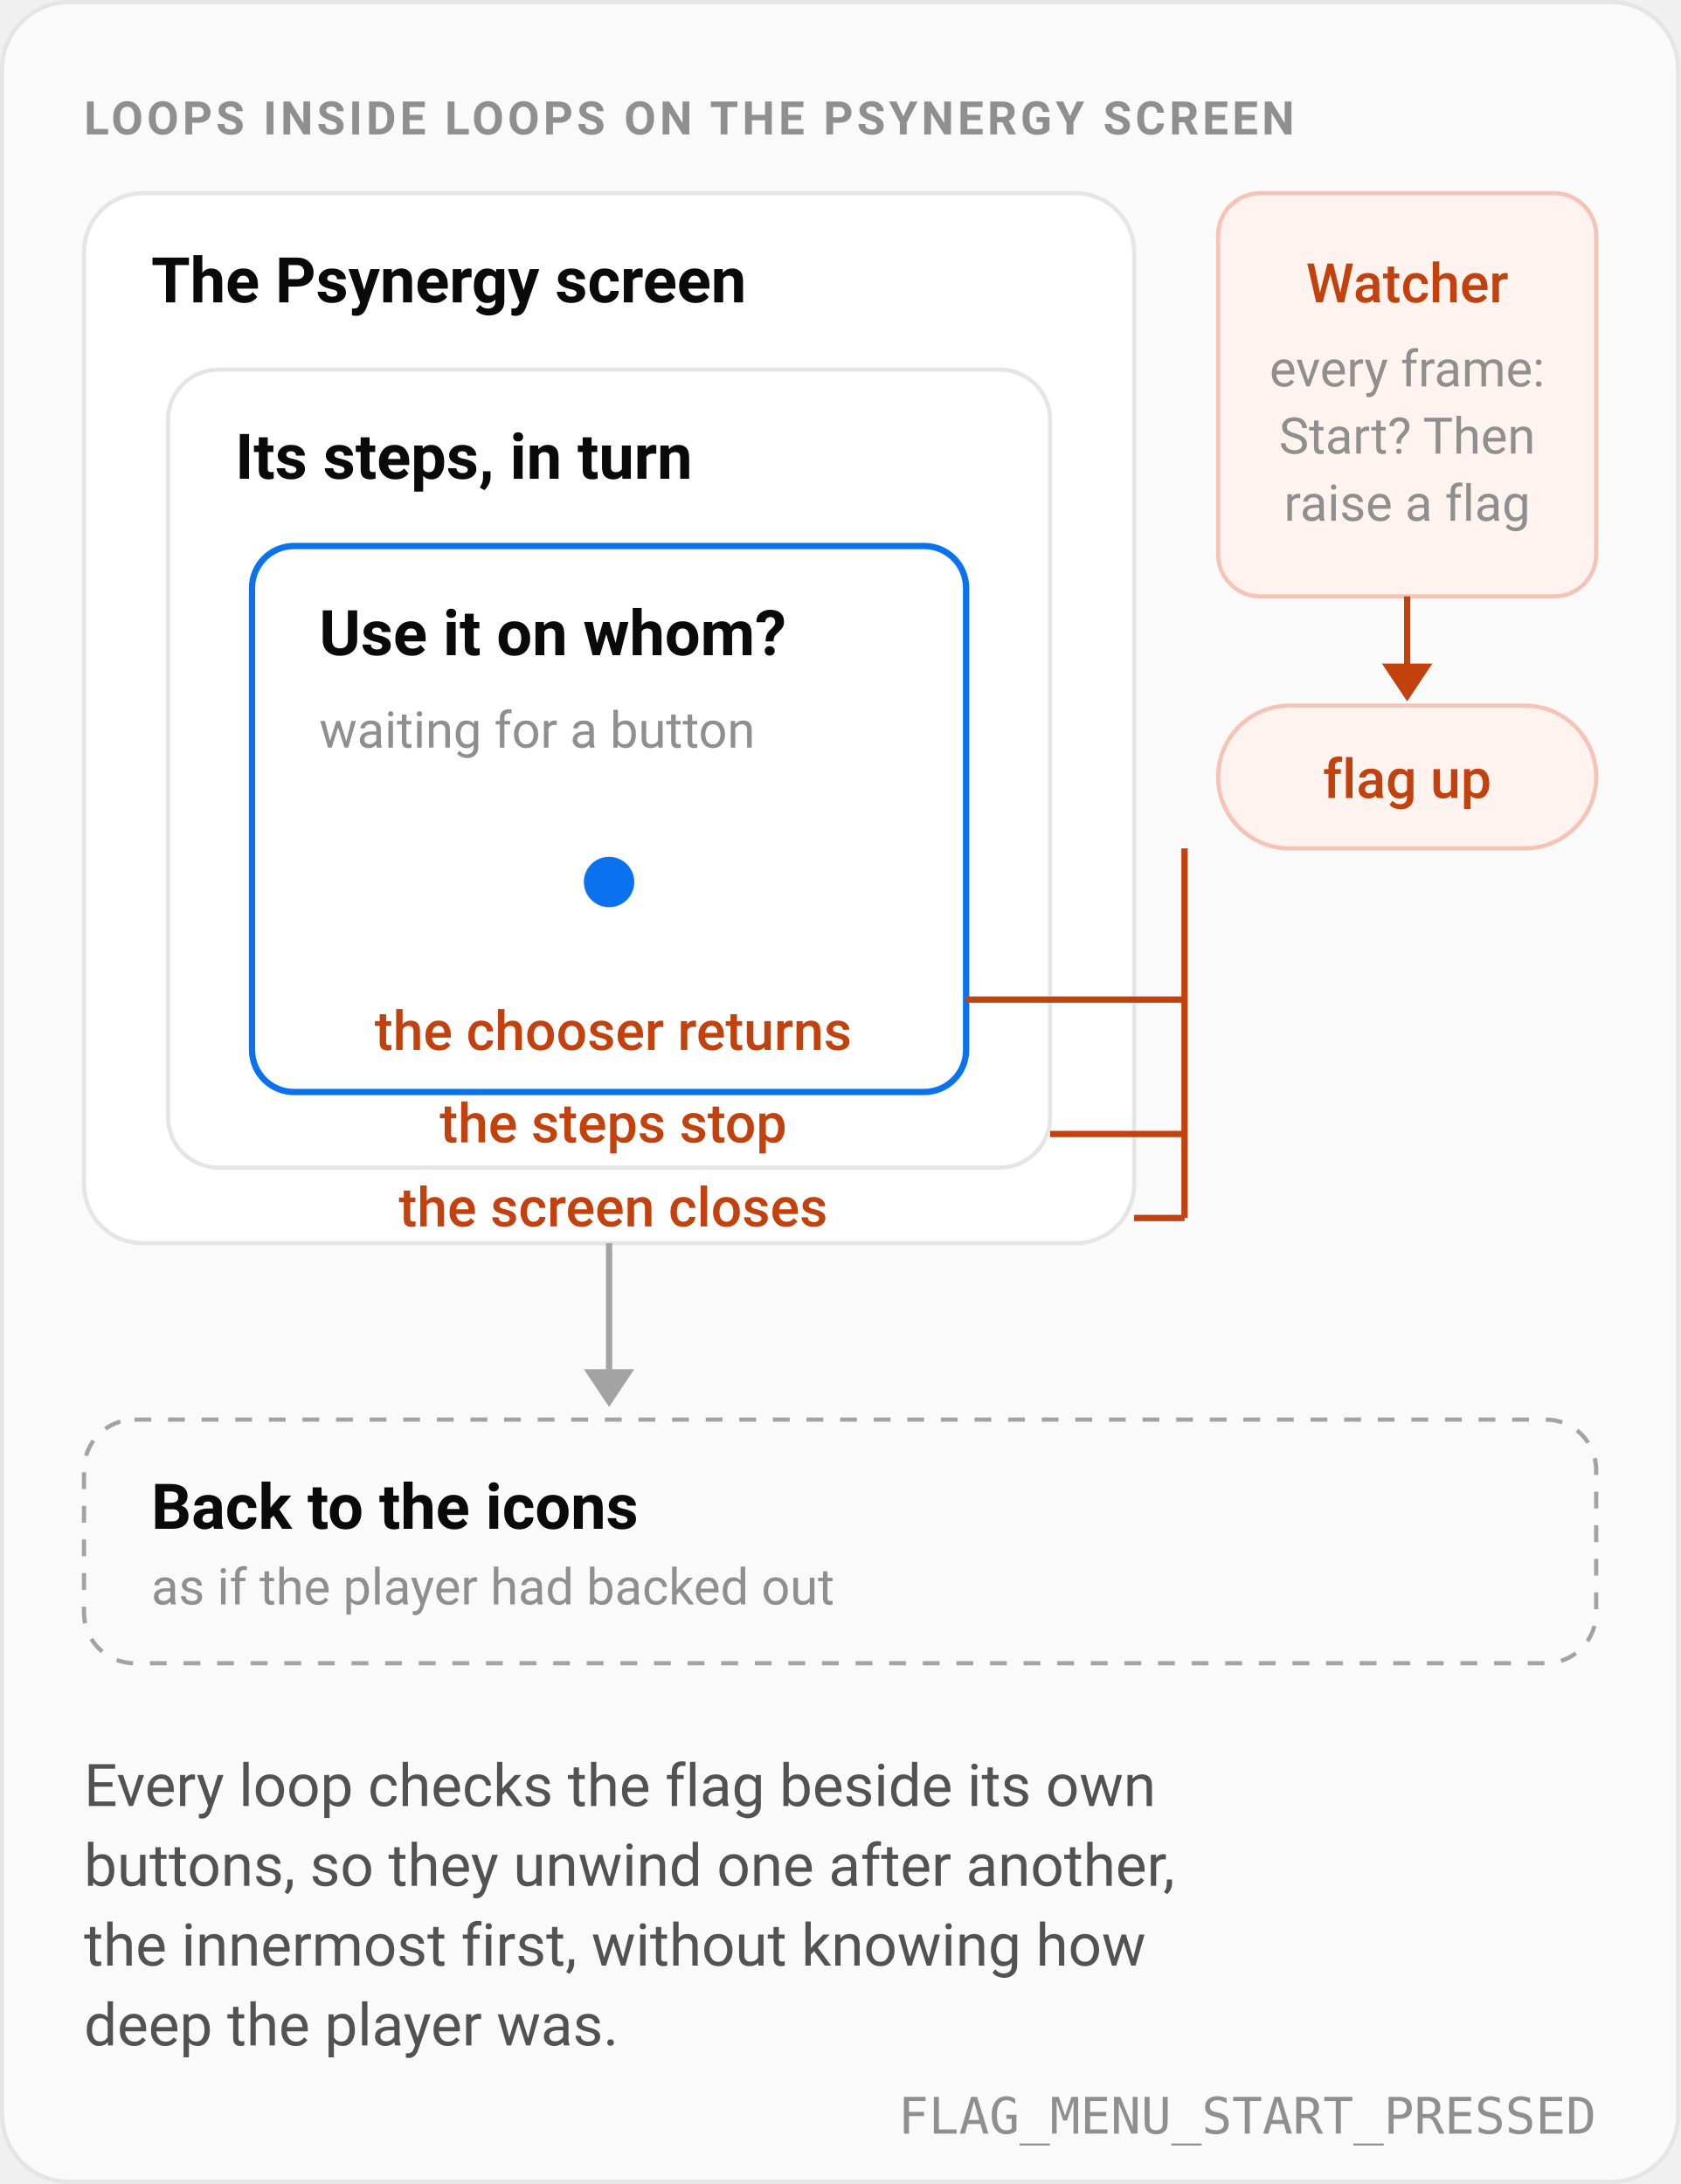
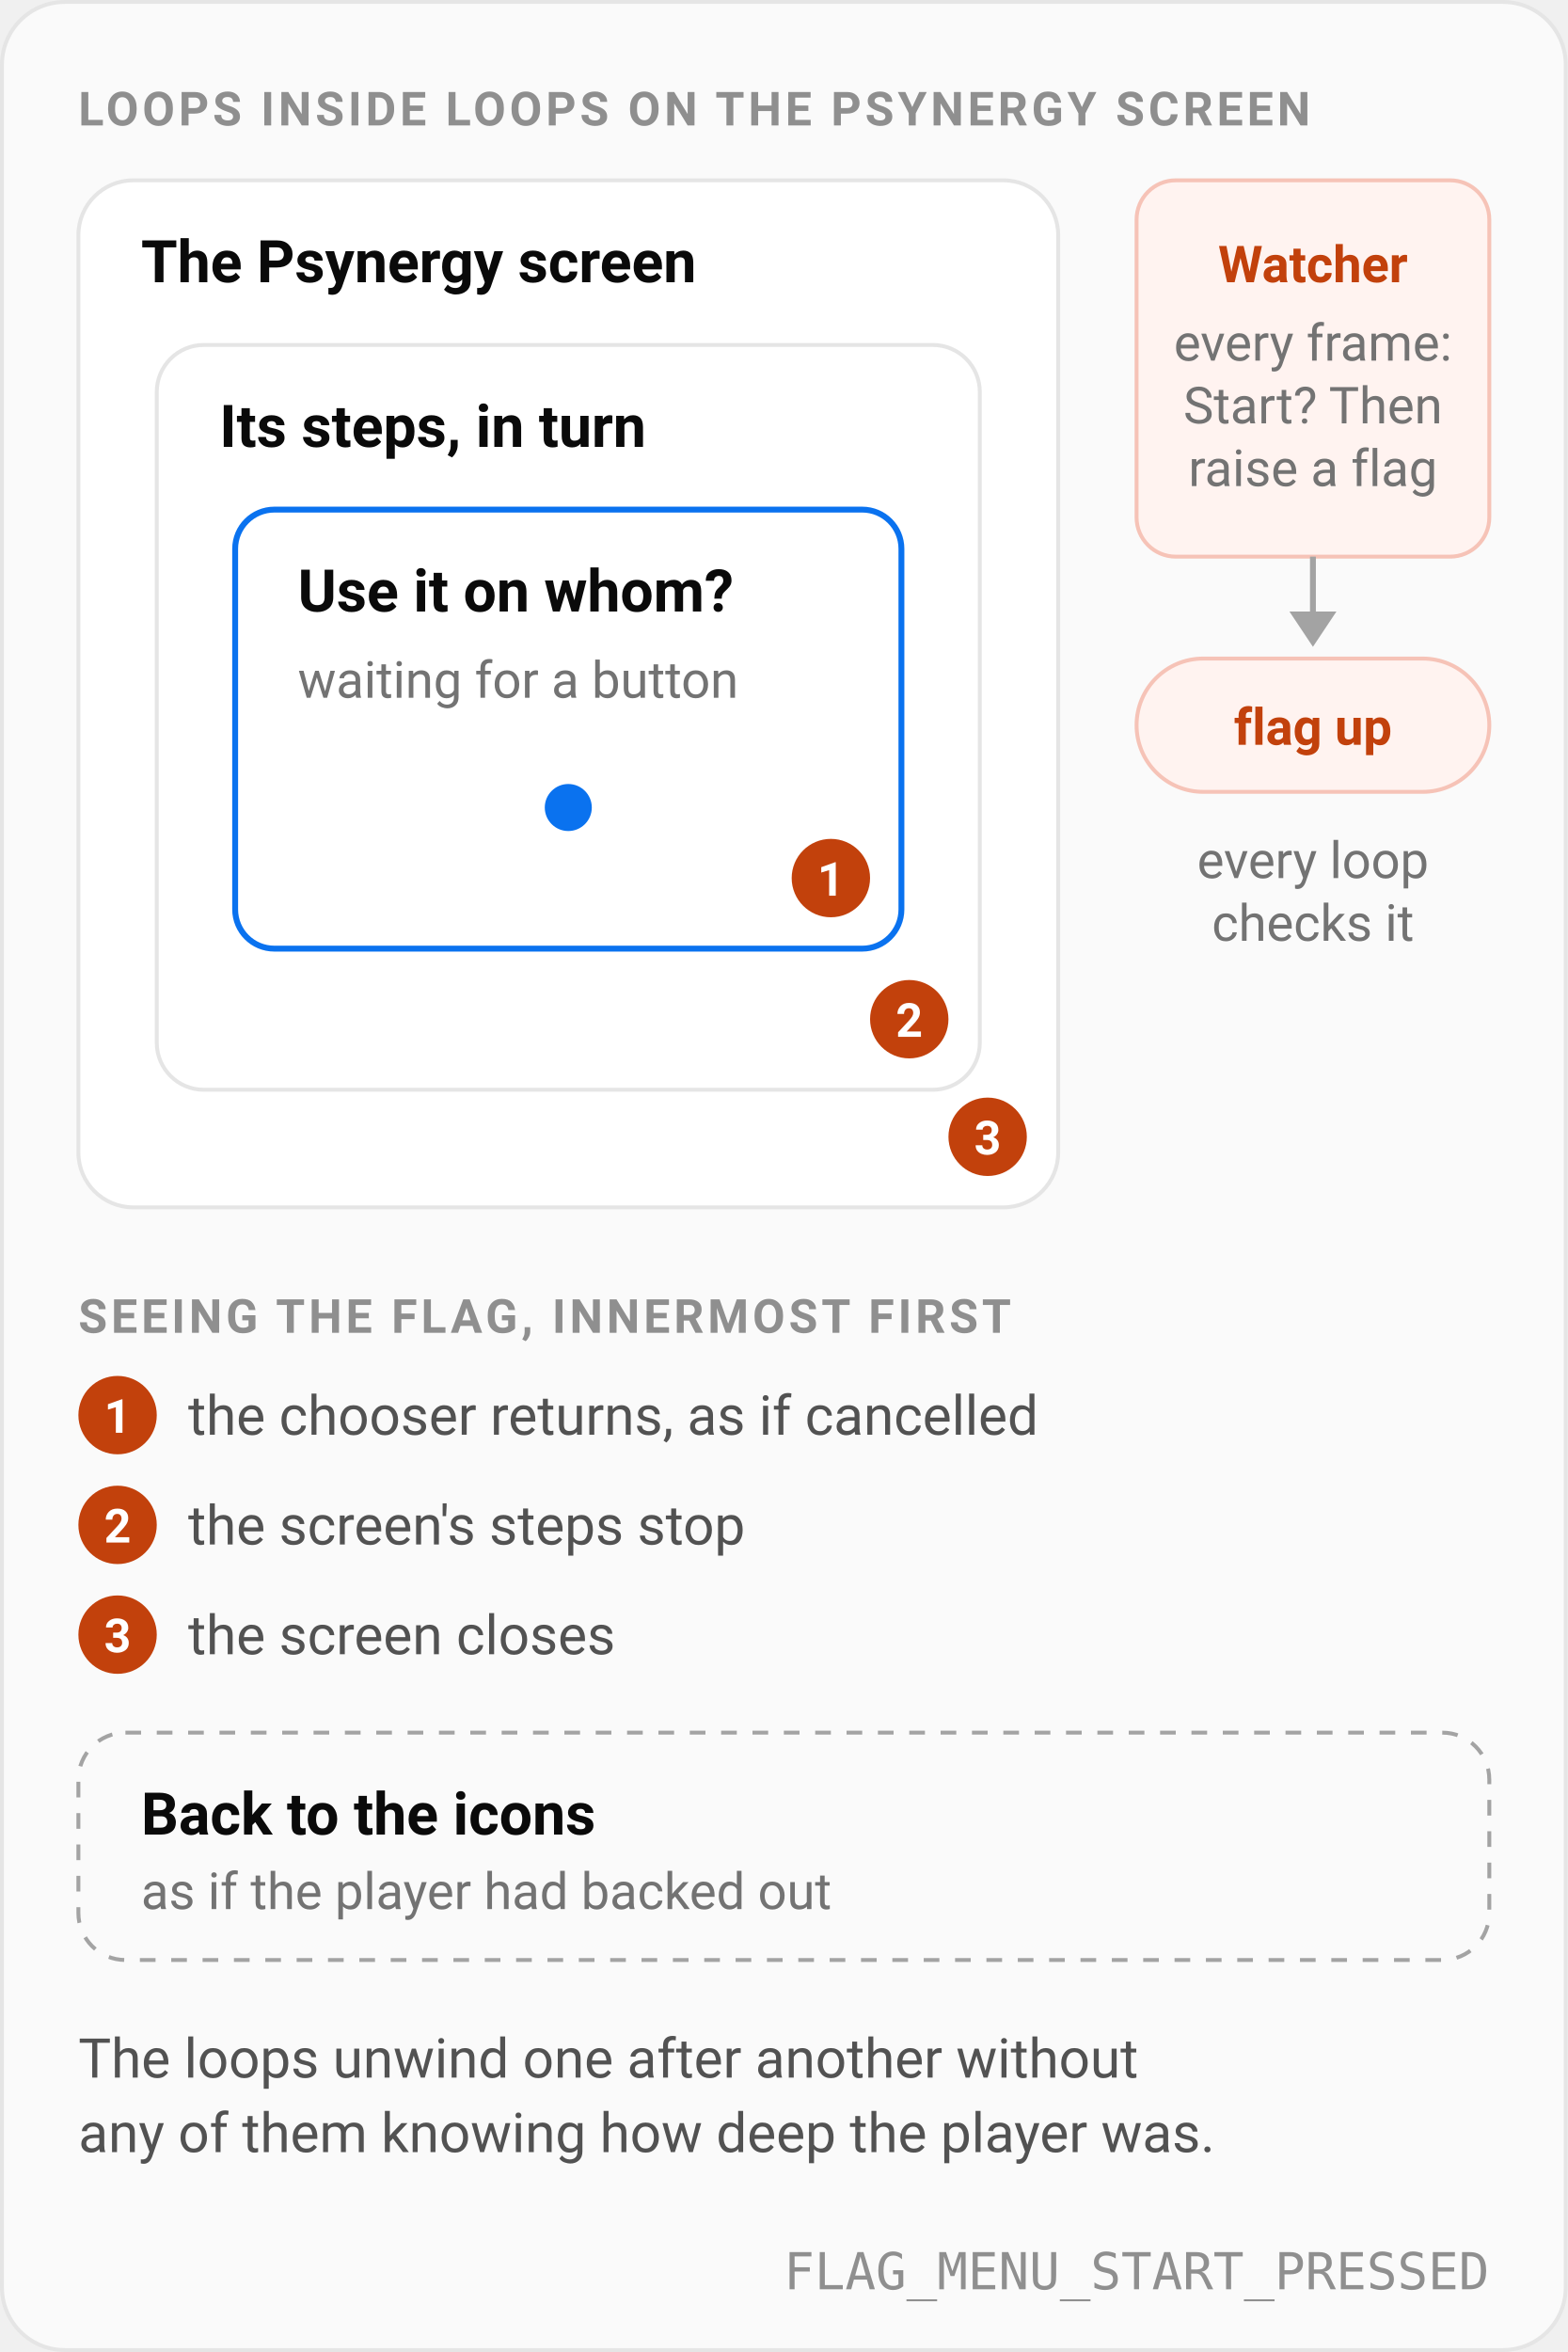
- <svg xmlns="http://www.w3.org/2000/svg" width="480" viewBox="0 0 400 520" role="img" aria-labelledby="title desc">
+ <svg xmlns="http://www.w3.org/2000/svg" width="480" viewBox="0 0 400 600" role="img" aria-labelledby="title desc">
  <style>
    .panel { fill: #fafafa; stroke: #e5e5e5; }
    .card { fill: #ffffff; stroke: #e5e5e5; }
    .card-accent { fill: #ffffff; stroke: #0a72ef; stroke-width: 1.5; }
    .card-exit { fill: #fafafa; stroke: #a3a3a3; stroke-dasharray: 4 4; }
    .chip-exit { fill: #fff3f0; stroke: #f6c3b7; }
+     .badge { fill: #c2410c; }
+     .bn { fill: #ffffff; font: 700 12px ui-sans-serif, system-ui, -apple-system, "Segoe UI", Roboto, sans-serif; }
    .h2 { fill: #0a0a0a; font: 600 15px ui-sans-serif, system-ui, -apple-system, "Segoe UI", Roboto, sans-serif; }
    .p { fill: #525252; font: 400 14px ui-sans-serif, system-ui, -apple-system, "Segoe UI", Roboto, sans-serif; }
-     .small { fill: #8f8f8f; font: 400 12px ui-sans-serif, system-ui, -apple-system, "Segoe UI", Roboto, sans-serif; }
-     .kx { fill: #c2410c; font: 500 13px ui-sans-serif, system-ui, -apple-system, "Segoe UI", Roboto, sans-serif; }
-     .code { fill: #8f8f8f; font: 400 12px ui-monospace, SFMono-Regular, Menlo, Consolas, monospace; }
-     .eyebrow { fill: #8f8f8f; font: 600 11px ui-sans-serif, system-ui, -apple-system, "Segoe UI", Roboto, sans-serif; letter-spacing: 0.08em; }
+     .small { fill: #737373; font: 400 13px ui-sans-serif, system-ui, -apple-system, "Segoe UI", Roboto, sans-serif; }
+     .kx { fill: #c2410c; font: 600 13px ui-sans-serif, system-ui, -apple-system, "Segoe UI", Roboto, sans-serif; }
+     .code { fill: #8f8f8f; font: 400 13px ui-monospace, SFMono-Regular, Menlo, Consolas, monospace; }
+     .eyebrow { fill: #8f8f8f; font: 600 12px ui-sans-serif, system-ui, -apple-system, "Segoe UI", Roboto, sans-serif; letter-spacing: 0.08em; }
    .wire { fill: none; stroke: #a3a3a3; stroke-width: 1.5; }
-     .wire-exit { fill: none; stroke: #c2410c; stroke-width: 1.5; }
+     .wire-exit { fill: none; stroke: #c2410c; stroke-width: 1.5; stroke-dasharray: 4 3; }
    .head { fill: #a3a3a3; }
    .head-exit { fill: #c2410c; }
    .dot { fill: #0a72ef; }
    @media (prefers-color-scheme: dark) {
      .panel { fill: #0a0a0a; stroke: #262626; }
      .card { fill: #111111; stroke: #2e2e2e; }
      .card-accent { fill: #111111; stroke: #3b8eff; }
      .card-exit { fill: #0a0a0a; stroke: #525252; }
      .chip-exit { fill: #2a130c; stroke: #5c2a1a; }
+       .badge { fill: #fb8b5e; }
+       .bn { fill: #0a0a0a; }
      .h2 { fill: #ededed; }
      .p { fill: #a1a1a1; }
-       .small, .code, .eyebrow { fill: #7c7c7c; }
+       .small { fill: #8f8f8f; }
+       .code, .eyebrow { fill: #7c7c7c; }
      .kx { fill: #fb8b5e; }
      .wire { stroke: #5c5c5c; }
      .wire-exit { stroke: #fb8b5e; }
      .head { fill: #5c5c5c; }
      .dot { fill: #3b8eff; }
      .head-exit { fill: #fb8b5e; }
    }
  </style>
-   <rect class="panel" x="0.5" y="0.5" width="399" height="519" rx="16" />
+   <rect class="panel" x="0.5" y="0.5" width="399" height="599" rx="16" />
  <text class="eyebrow" x="20" y="32">LOOPS INSIDE LOOPS ON THE PSYNERGY SCREEN</text>
-   <rect class="card" x="20" y="46" width="250" height="250" rx="14" />
+   <rect class="card" x="20" y="46" width="250" height="262" rx="14" />
  <text class="h2" x="36" y="72">The Psynergy screen</text>
  <rect class="card" x="40" y="88" width="210" height="190" rx="12" />
  <text class="h2" x="56" y="114">Its steps, in turn</text>
-   <rect class="card-accent" x="60" y="130" width="170" height="130" rx="10" />
+   <rect class="card-accent" x="60" y="130" width="170" height="112" rx="10" />
  <text class="h2" x="76" y="156">Use it on whom?</text>
  <text class="small" x="76" y="178">waiting for a button</text>
-   <circle class="dot" cx="145" cy="210" r="6" />
+   <circle class="dot" cx="145" cy="206" r="6" />
+   <circle class="badge" cx="212" cy="224" r="10" />
+   <text class="bn" x="212" y="228.5" text-anchor="middle">1</text>
+   <circle class="badge" cx="232" cy="260" r="10" />
+   <text class="bn" x="232" y="264.5" text-anchor="middle">2</text>
+   <circle class="badge" cx="252" cy="290" r="10" />
+   <text class="bn" x="252" y="294.5" text-anchor="middle">3</text>
  <rect class="chip-exit" x="290" y="46" width="90" height="96" rx="10" />
  <text class="kx" x="335" y="72" text-anchor="middle">Watcher</text>
  <text class="small" x="335" y="92" text-anchor="middle">every frame:</text>
  <text class="small" x="335" y="108" text-anchor="middle">Start? Then</text>
  <text class="small" x="335" y="124" text-anchor="middle">raise a flag</text>
+   <path class="wire" d="M 335 142 V 160" />
+   <path class="head" d="M 329 156 h 12 l -6 9 z" />
  <rect class="chip-exit" x="290" y="168" width="90" height="34" rx="17" />
  <text class="kx" x="335" y="190" text-anchor="middle">flag up</text>
-   <path class="wire-exit" d="M 335 142 V 162" />
-   <path class="head-exit" d="M 329 158 h 12 l -6 9 z" />
-   <path class="wire-exit" d="M 230 238 H 282" />
-   <path class="wire-exit" d="M 250 270 H 282" />
-   <path class="wire-exit" d="M 270 290 H 282" />
-   <path class="wire-exit" d="M 282 202 V 290" />
-   <text class="kx" x="146" y="250" text-anchor="middle">the chooser returns</text>
-   <text class="kx" x="146" y="272" text-anchor="middle">the steps stop</text>
-   <text class="kx" x="146" y="292" text-anchor="middle">the screen closes</text>
-   <path class="wire" d="M 145 296 V 330" />
-   <path class="head" d="M 139 326 h 12 l -6 9 z" />
-   <rect class="card-exit" x="20" y="338" width="360" height="58" rx="12" />
-   <text class="h2" x="36" y="364">Back to the icons</text>
-   <text class="small" x="36" y="382">as if the player had backed out</text>
-   <text class="p" x="20" y="430">Every loop checks the flag beside its own</text>
-   <text class="p" x="20" y="449">buttons, so they unwind one after another,</text>
-   <text class="p" x="20" y="468">the innermost first, without knowing how</text>
-   <text class="p" x="20" y="487">deep the player was.</text>
-   <text class="code" x="380" y="508" text-anchor="end">FLAG_MENU_START_PRESSED</text>
+   <text class="small" x="335" y="224" text-anchor="middle">every loop</text>
+   <text class="small" x="335" y="240" text-anchor="middle">checks it</text>
+   <text class="eyebrow" x="20" y="340">SEEING THE FLAG, INNERMOST FIRST</text>
+   <circle class="badge" cx="30" cy="361" r="10" />
+   <text class="bn" x="30" y="365.5" text-anchor="middle">1</text>
+   <text class="p" x="48" y="366">the chooser returns, as if cancelled</text>
+   <circle class="badge" cx="30" cy="389" r="10" />
+   <text class="bn" x="30" y="393.5" text-anchor="middle">2</text>
+   <text class="p" x="48" y="394">the screen's steps stop</text>
+   <circle class="badge" cx="30" cy="417" r="10" />
+   <text class="bn" x="30" y="421.5" text-anchor="middle">3</text>
+   <text class="p" x="48" y="422">the screen closes</text>
+   <rect class="card-exit" x="20" y="442" width="360" height="58" rx="12" />
+   <text class="h2" x="36" y="468">Back to the icons</text>
+   <text class="small" x="36" y="487">as if the player had backed out</text>
+   <text class="p" x="20" y="530">The loops unwind one after another without</text>
+   <text class="p" x="20" y="549">any of them knowing how deep the player was.</text>
+   <text class="code" x="380" y="584" text-anchor="end">FLAG_MENU_START_PRESSED</text>
</svg>
